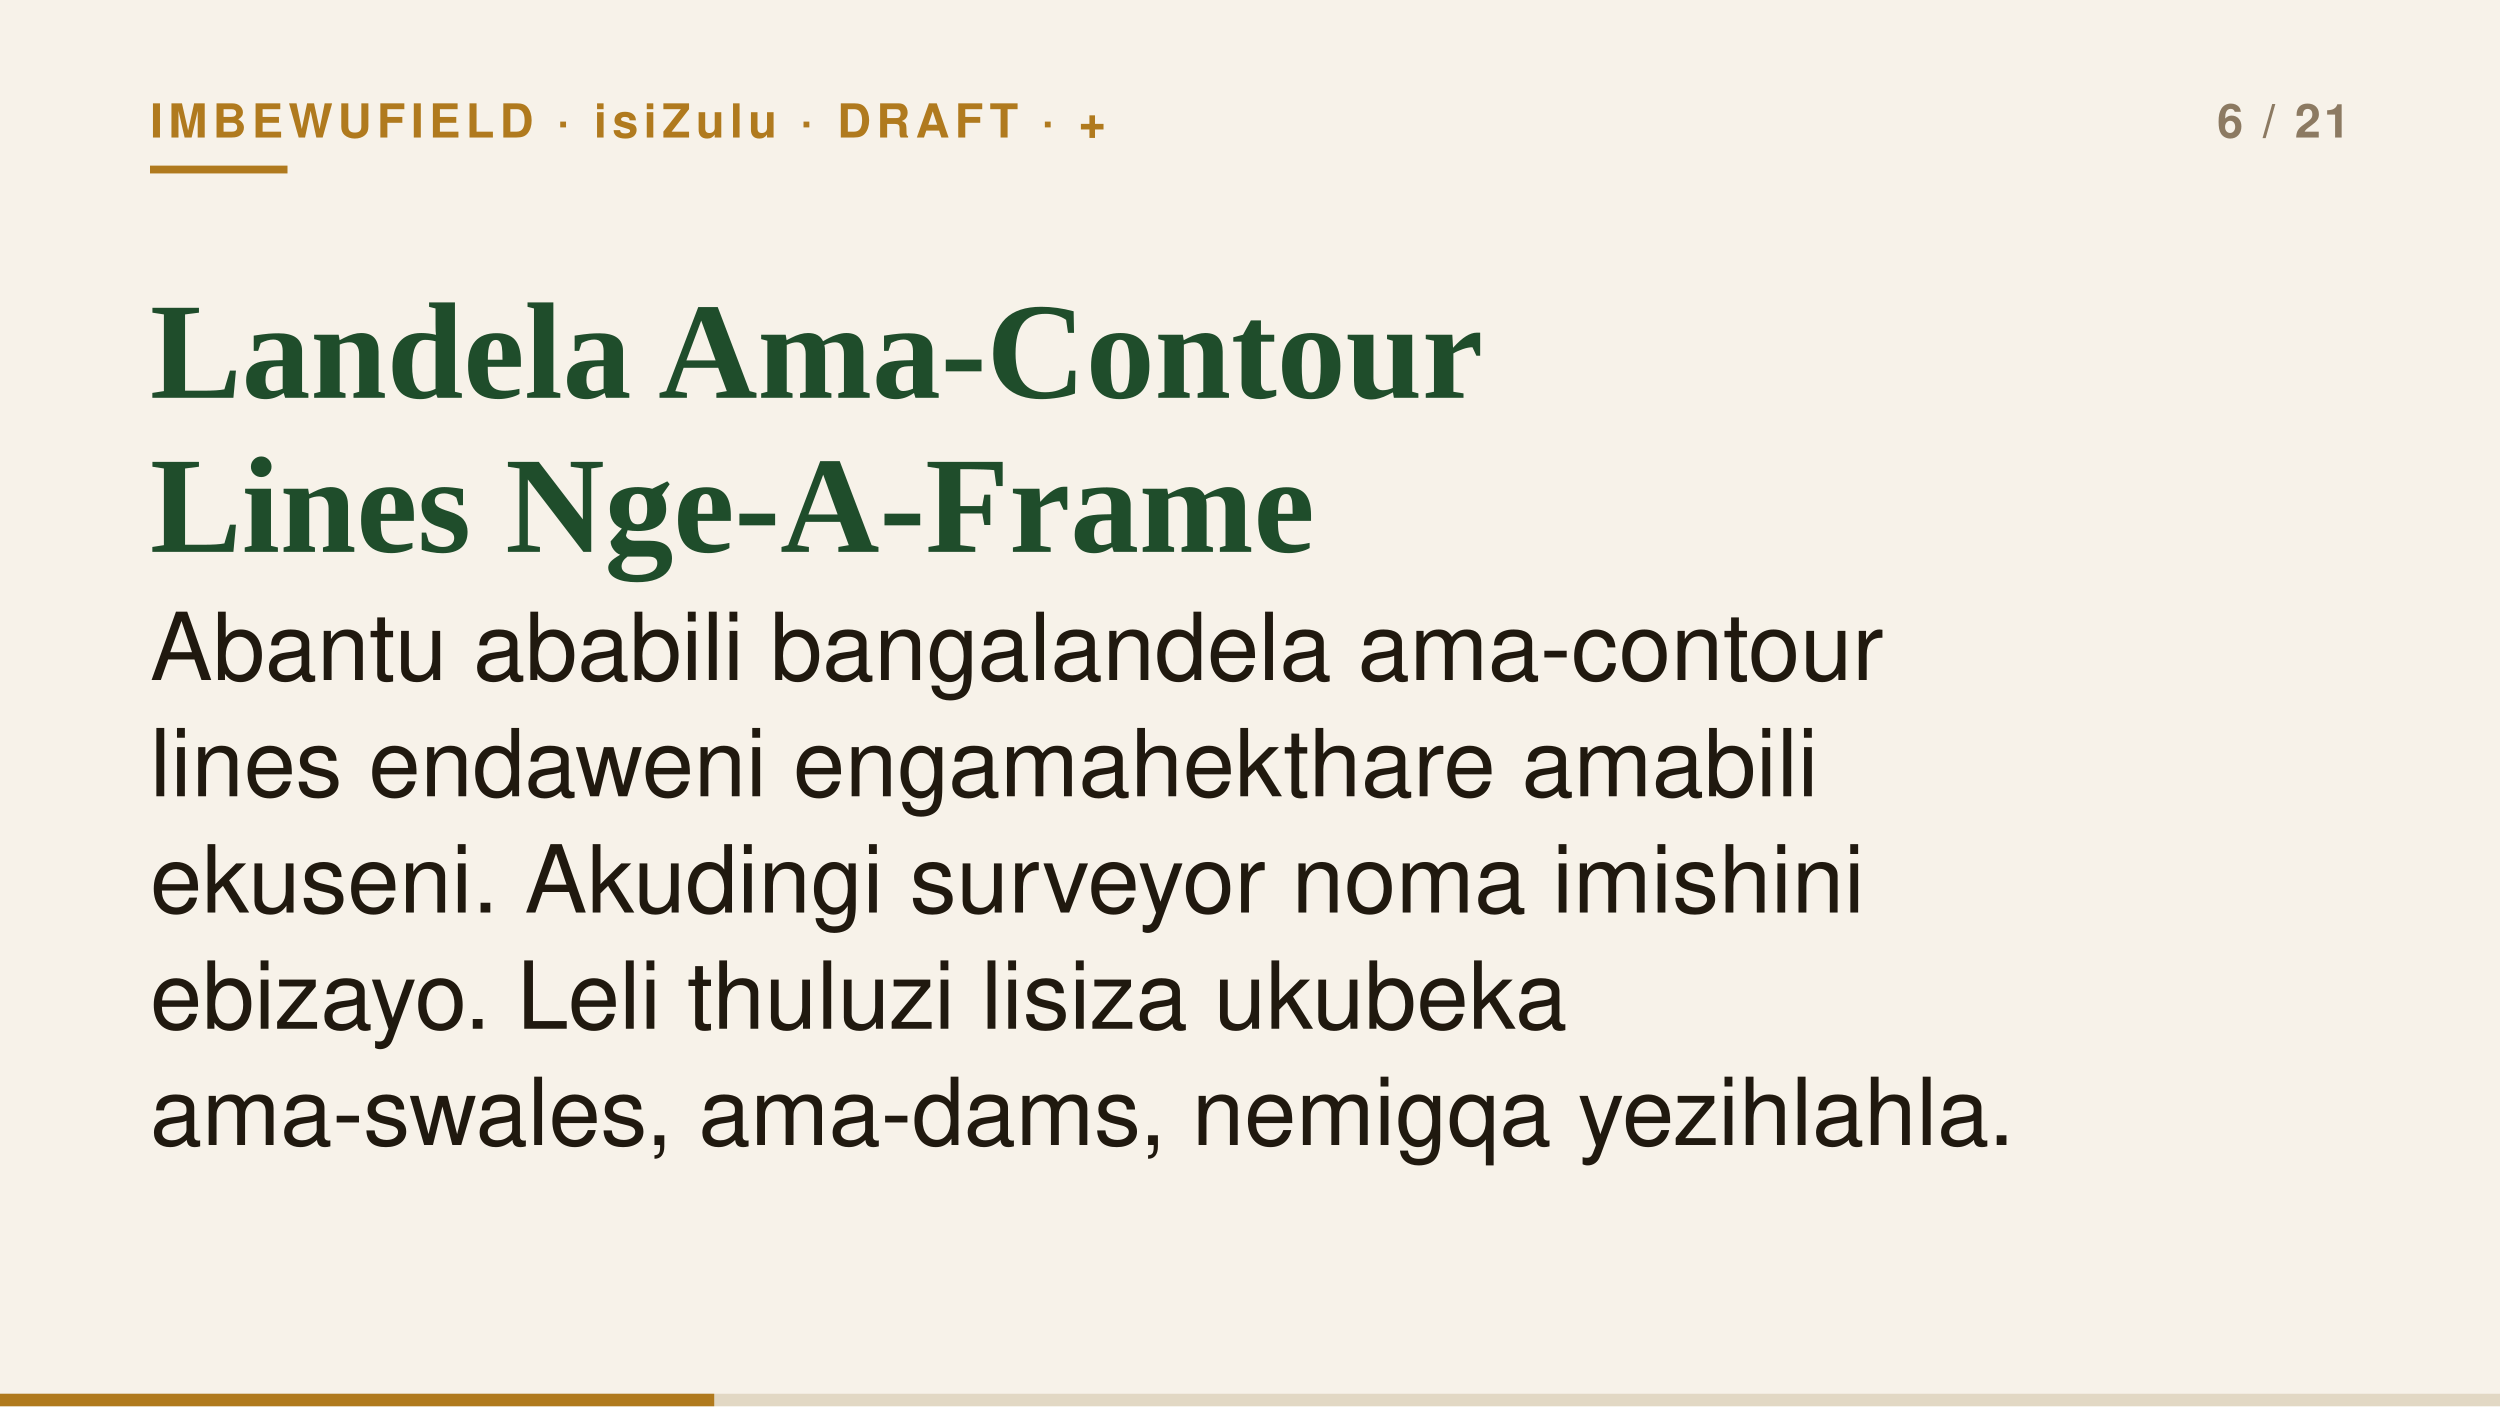
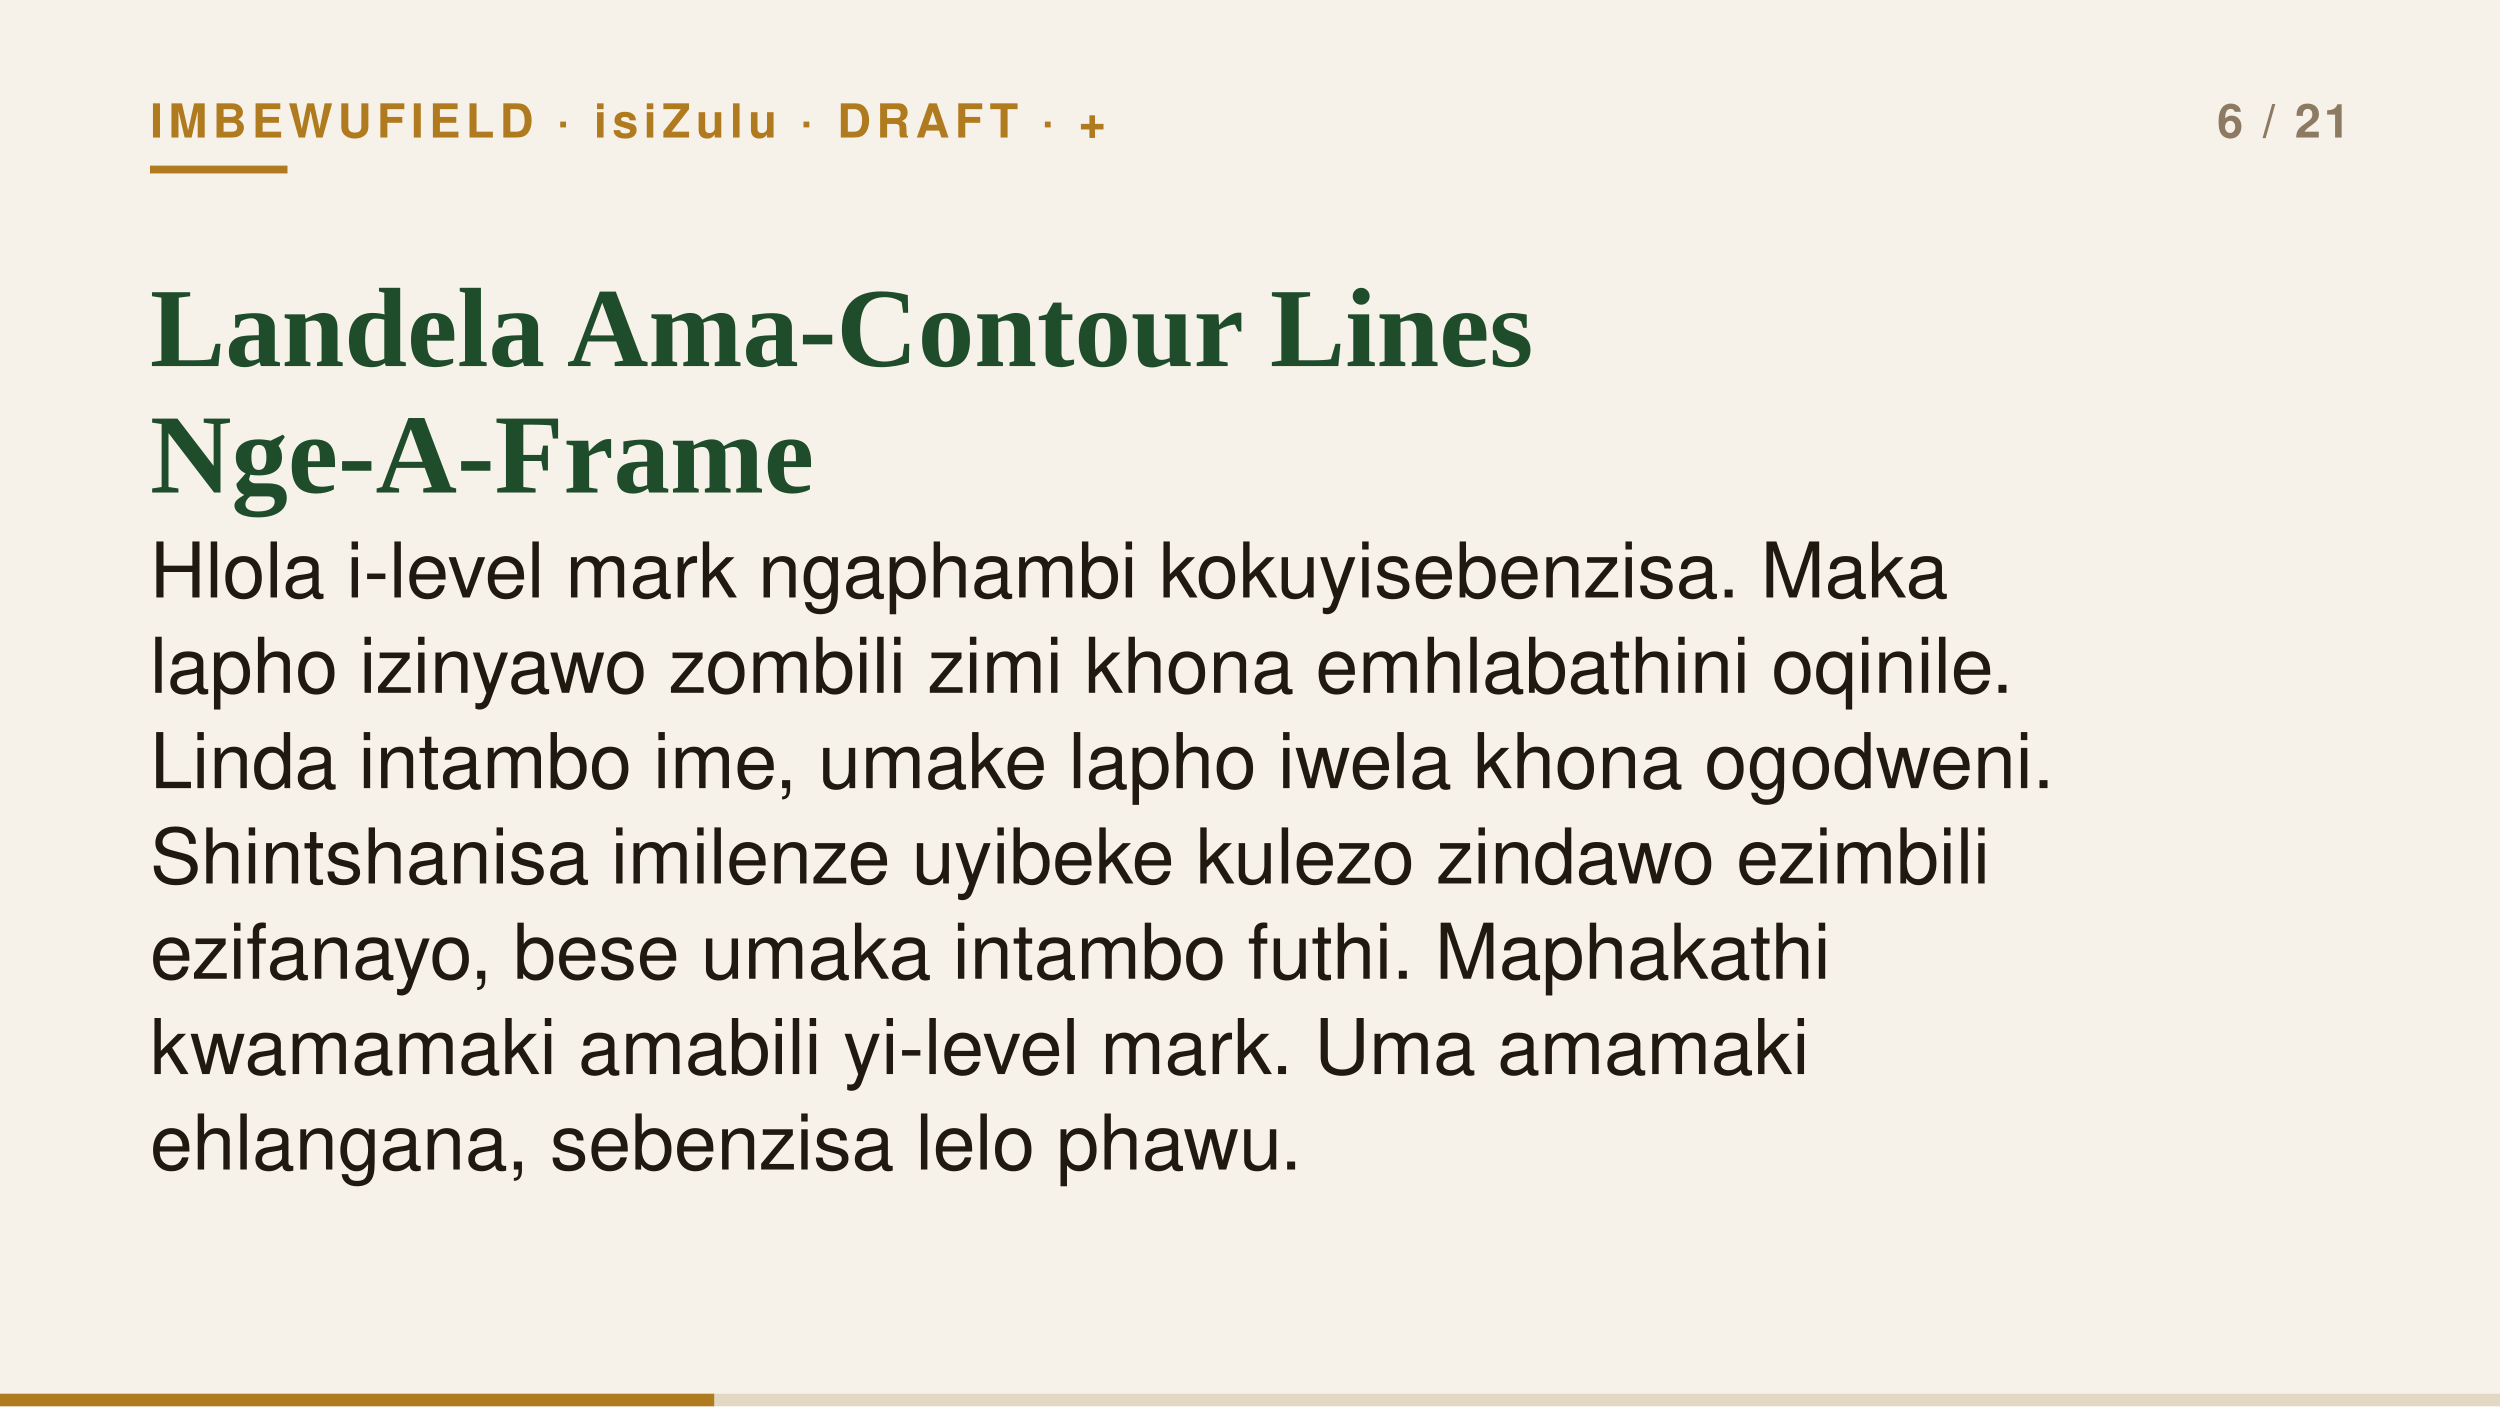
<svg xmlns="http://www.w3.org/2000/svg" viewBox="0 0 1600 900" width="1600" height="900">
  <style>.eye{font:700 30px 'Helvetica Neue',Helvetica,Arial,'Liberation Sans',sans-serif;letter-spacing:3.4px}.num{text-anchor:end;letter-spacing:2px}.hero{font:700 132px Georgia,'Iowan Old Style','Times New Roman',serif}.tag{font:italic 400 58px Georgia,'Iowan Old Style','Times New Roman',serif}.title{font-family:Georgia,'Iowan Old Style','Times New Roman',serif;font-weight:700}.lead{font-family:'Helvetica Neue',Helvetica,Arial,'Liberation Sans',sans-serif;font-weight:400}.point{font-family:'Helvetica Neue',Helvetica,Arial,'Liberation Sans',sans-serif;font-weight:400}.q{font:italic 400 46px Georgia,'Iowan Old Style','Times New Roman',serif}</style>
  <rect width="1600" height="900" fill="#F7F2E9" />
  <text class="eye" font-size="30" x="96" y="88" fill="#B07A1E">IMBEWUFIELD · isiZulu · DRAFT · +</text>
  <text class="eye num" x="1504" y="88" fill="#8C7A62">6 / 21</text>
  <rect x="96" y="106" width="88" height="5" fill="#B07A1E" />
-   <text class="title" font-size="88" fill="#1F4D2B">
-     <tspan x="96" y="254.6">Landela Ama-Contour</tspan>
-     <tspan x="96" y="353.2">Lines Nge-A-Frame</tspan>
+   <text class="title" font-size="72.2" fill="#1F4D2B">
+     <tspan x="96" y="234.3">Landela Ama-Contour Lines</tspan>
+     <tspan x="96" y="315.2">Nge-A-Frame</tspan>
  </text>
-   <text class="lead" font-size="60" fill="#20190F">
-     <tspan x="96" y="435.2">Abantu ababili bangalandela ama-contour</tspan>
-     <tspan x="96" y="509.6">lines endaweni engamahekthare amabili</tspan>
-     <tspan x="96" y="584">ekuseni. Akudingi surveyor noma imishini</tspan>
-     <tspan x="96" y="658.4">ebizayo. Leli thuluzi lisiza ukubeka</tspan>
-     <tspan x="96" y="732.8">ama-swales, ama-dams, nemigqa yezihlahla.</tspan>
+   <text class="lead" font-size="49.2" fill="#20190F">
+     <tspan x="96" y="382.4">Hlola i-level mark ngaphambi kokuyisebenzisa. Maka</tspan>
+     <tspan x="96" y="443.4">lapho izinyawo zombili zimi khona emhlabathini oqinile.</tspan>
+     <tspan x="96" y="504.4">Linda intambo ime, umake lapho iwela khona ogodweni.</tspan>
+     <tspan x="96" y="565.4">Shintshanisa imilenze uyibeke kulezo zindawo ezimbili</tspan>
+     <tspan x="96" y="626.4">ezifanayo, bese umaka intambo futhi. Maphakathi</tspan>
+     <tspan x="96" y="687.4">kwamamaki amabili yi-level mark. Uma amamaki</tspan>
+     <tspan x="96" y="748.5">ehlangana, sebenzisa lelo phawu.</tspan>
  </text>
  <rect x="0" y="892" width="1600" height="8" fill="#E2D8C4" />
  <rect x="0" y="892" width="457.1" height="8" fill="#B07A1E" />
</svg>
